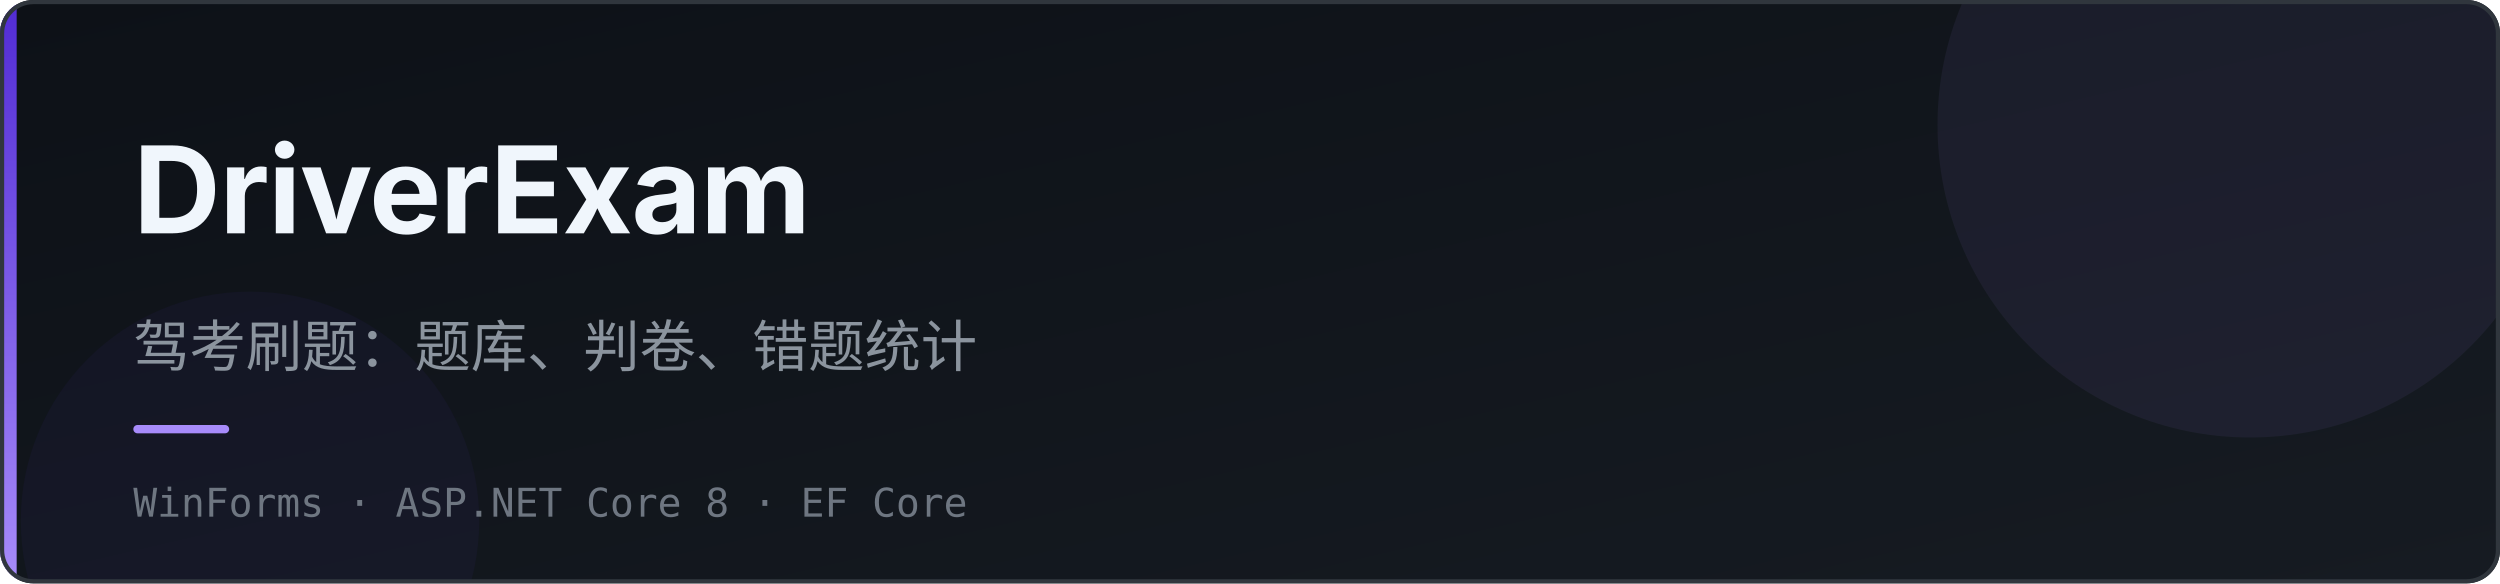
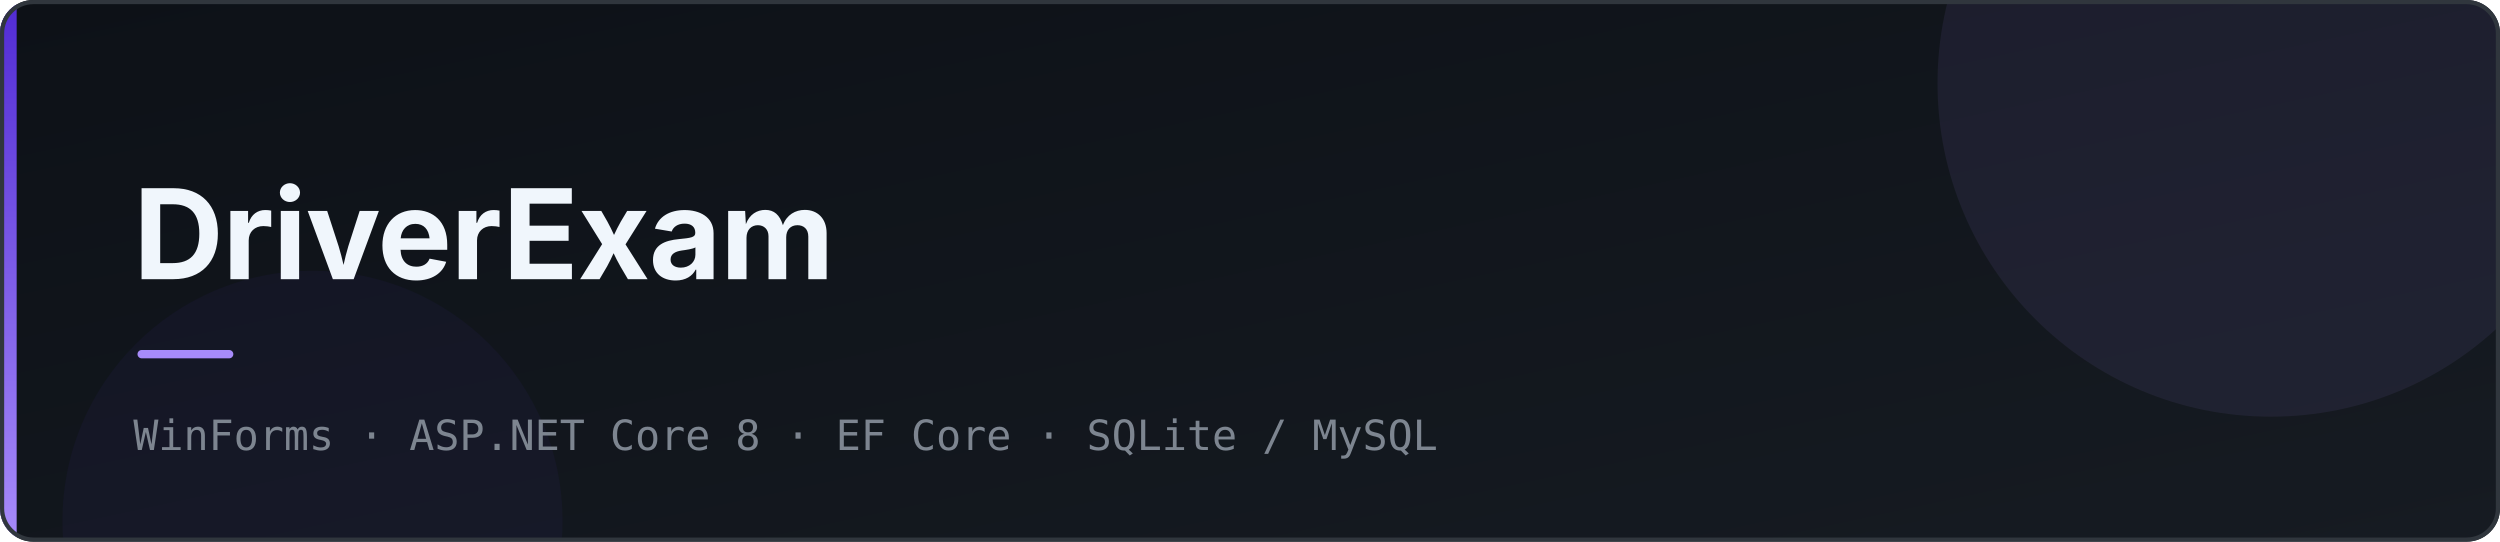
- <svg xmlns="http://www.w3.org/2000/svg" width="1200" height="280" viewBox="0 0 1200 280" role="img" aria-label="DriverExam">
+ <svg xmlns="http://www.w3.org/2000/svg" width="1200" height="260" viewBox="0 0 1200 260" role="img" aria-label="DriverExam">
  <defs>
    <linearGradient id="bg" x1="0" y1="0" x2="1" y2="1">
      <stop offset="0" stop-color="#0d1117" />
      <stop offset="1" stop-color="#161b22" />
    </linearGradient>
    <linearGradient id="rail" x1="0" y1="0" x2="0" y2="1">
      <stop offset="0" stop-color="#512BD4" />
      <stop offset="1" stop-color="#A78BFA" />
    </linearGradient>
    <clipPath id="plate">
-       <rect width="1200" height="280" rx="16" />
+       <rect width="1200" height="260" rx="16" />
    </clipPath>
  </defs>
  <g clip-path="url(#plate)">
-     <rect width="1200" height="280" fill="url(#bg)" />
-     <rect x="0" y="0" width="8" height="280" fill="url(#rail)" />
-     <circle cx="1080" cy="60" r="150" fill="#A78BFA" opacity="0.07" />
-     <circle cx="120" cy="250" r="110" fill="#512BD4" opacity="0.06" />
+     <rect width="1200" height="260" fill="url(#bg)" />
+     <rect x="0" y="0" width="8" height="260" fill="url(#rail)" />
+     <circle cx="1090" cy="40" r="160" fill="#A78BFA" opacity="0.08" />
+     <circle cx="150" cy="250" r="120" fill="#512BD4" opacity="0.06" />
  </g>
-   <rect x="1" y="1" width="1198" height="278" rx="15" fill="none" stroke="#30363d" stroke-width="2" />
-   <text x="64" y="112" font-family="Inter, 'Segoe UI', 'Noto Sans CJK SC', system-ui, sans-serif" font-size="58" font-weight="700" fill="#f0f6fc" letter-spacing="-0.5">DriverExam</text>
-   <text x="64" y="176" font-family="Inter, 'Segoe UI', 'Noto Sans CJK SC', system-ui, sans-serif" font-size="27" font-weight="400" fill="#8b949e">驾考刷题：题库、判卷、错题统计</text>
-   <rect x="64" y="204" width="46" height="4" rx="2" fill="#A78BFA" />
-   <text x="64" y="248" font-family="ui-monospace, 'Cascadia Code', Consolas, monospace" font-size="19" font-weight="400" fill="#6e7681">WinForms  ·  ASP.NET Core 8  ·  EF Core</text>
+   <rect x="1" y="1" width="1198" height="258" rx="15" fill="none" stroke="#30363d" stroke-width="2" />
+   <text x="64" y="134" font-family="Inter, 'Segoe UI', 'Noto Sans CJK SC', system-ui, sans-serif" font-size="60" font-weight="700" fill="#f0f6fc" letter-spacing="-0.5">DriverExam</text>
+   <rect x="66" y="168" width="46" height="4" rx="2" fill="#A78BFA" />
+   <text x="64" y="216" font-family="ui-monospace, 'Cascadia Code', Consolas, monospace" font-size="20" font-weight="400" fill="#7d8590">WinForms  ·  ASP.NET Core 8  ·  EF Core  ·  SQLite / MySQL</text>
</svg>
